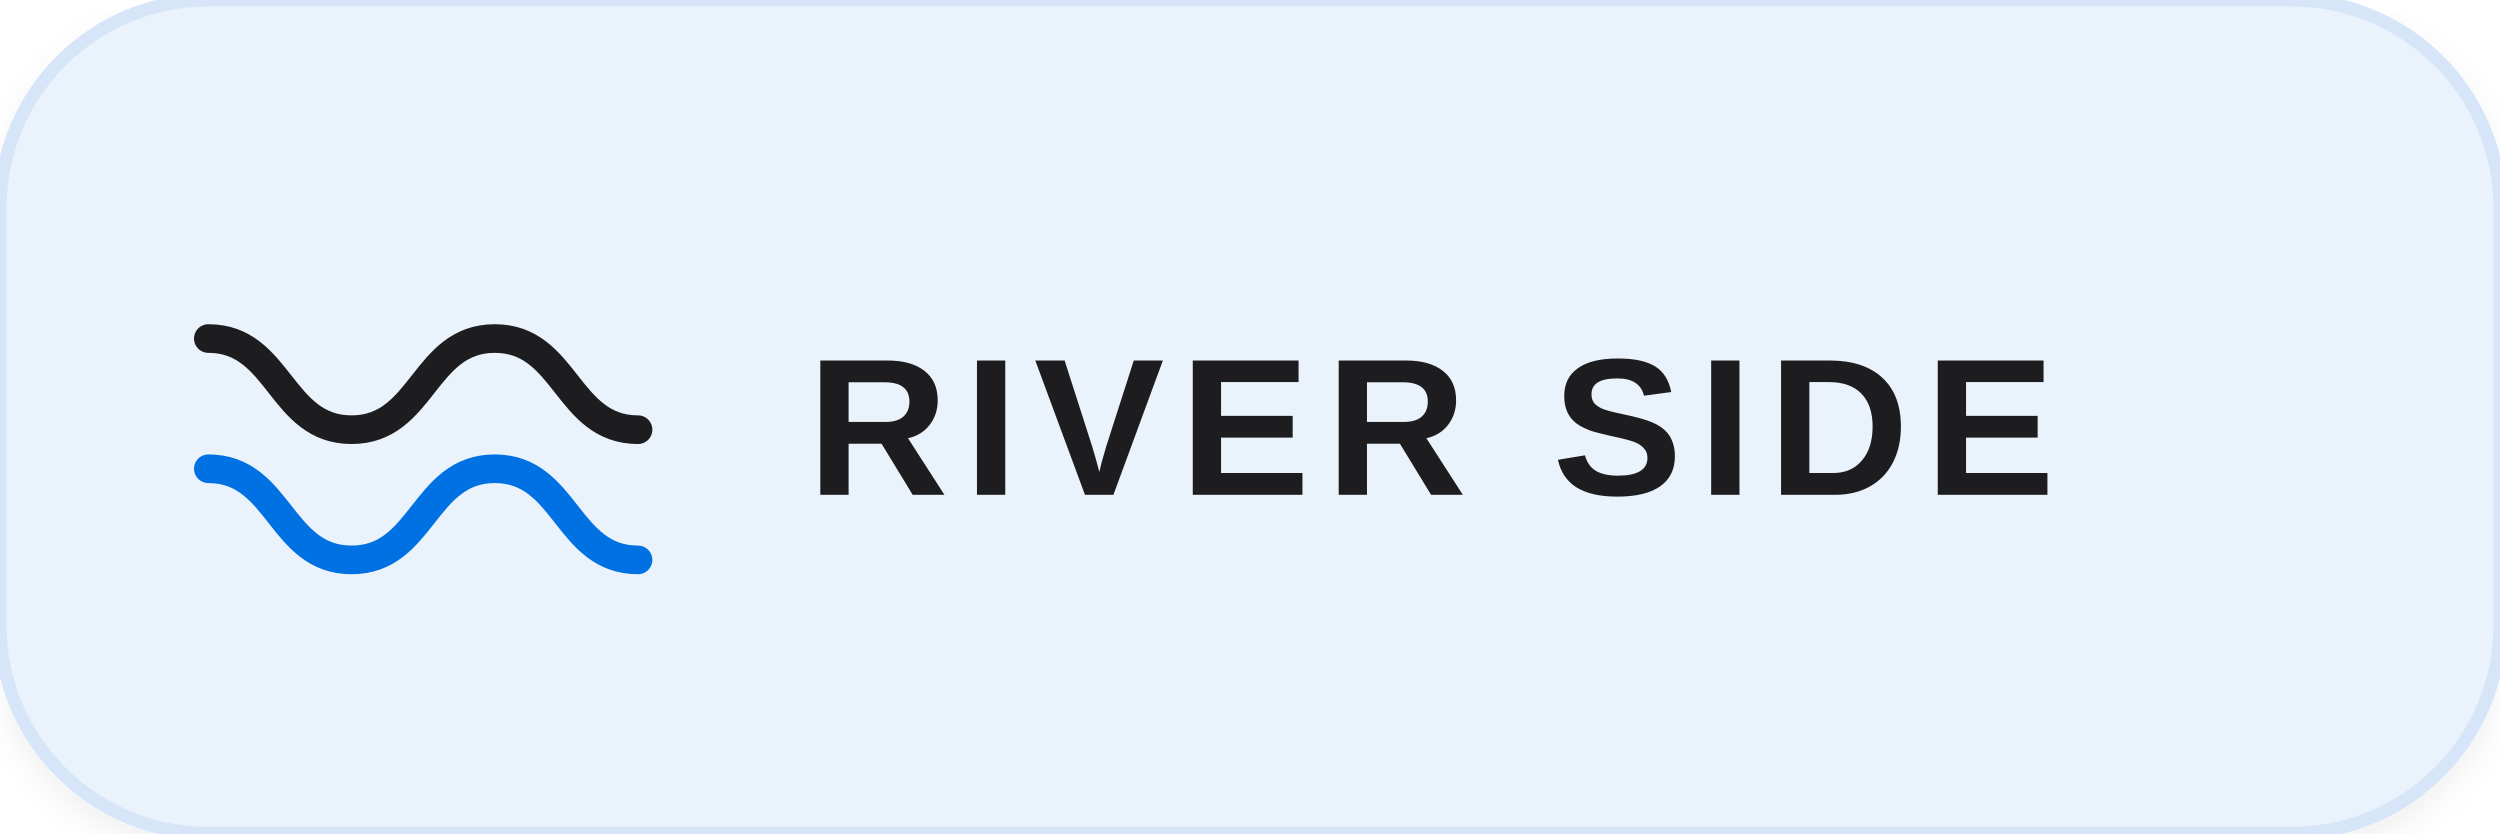
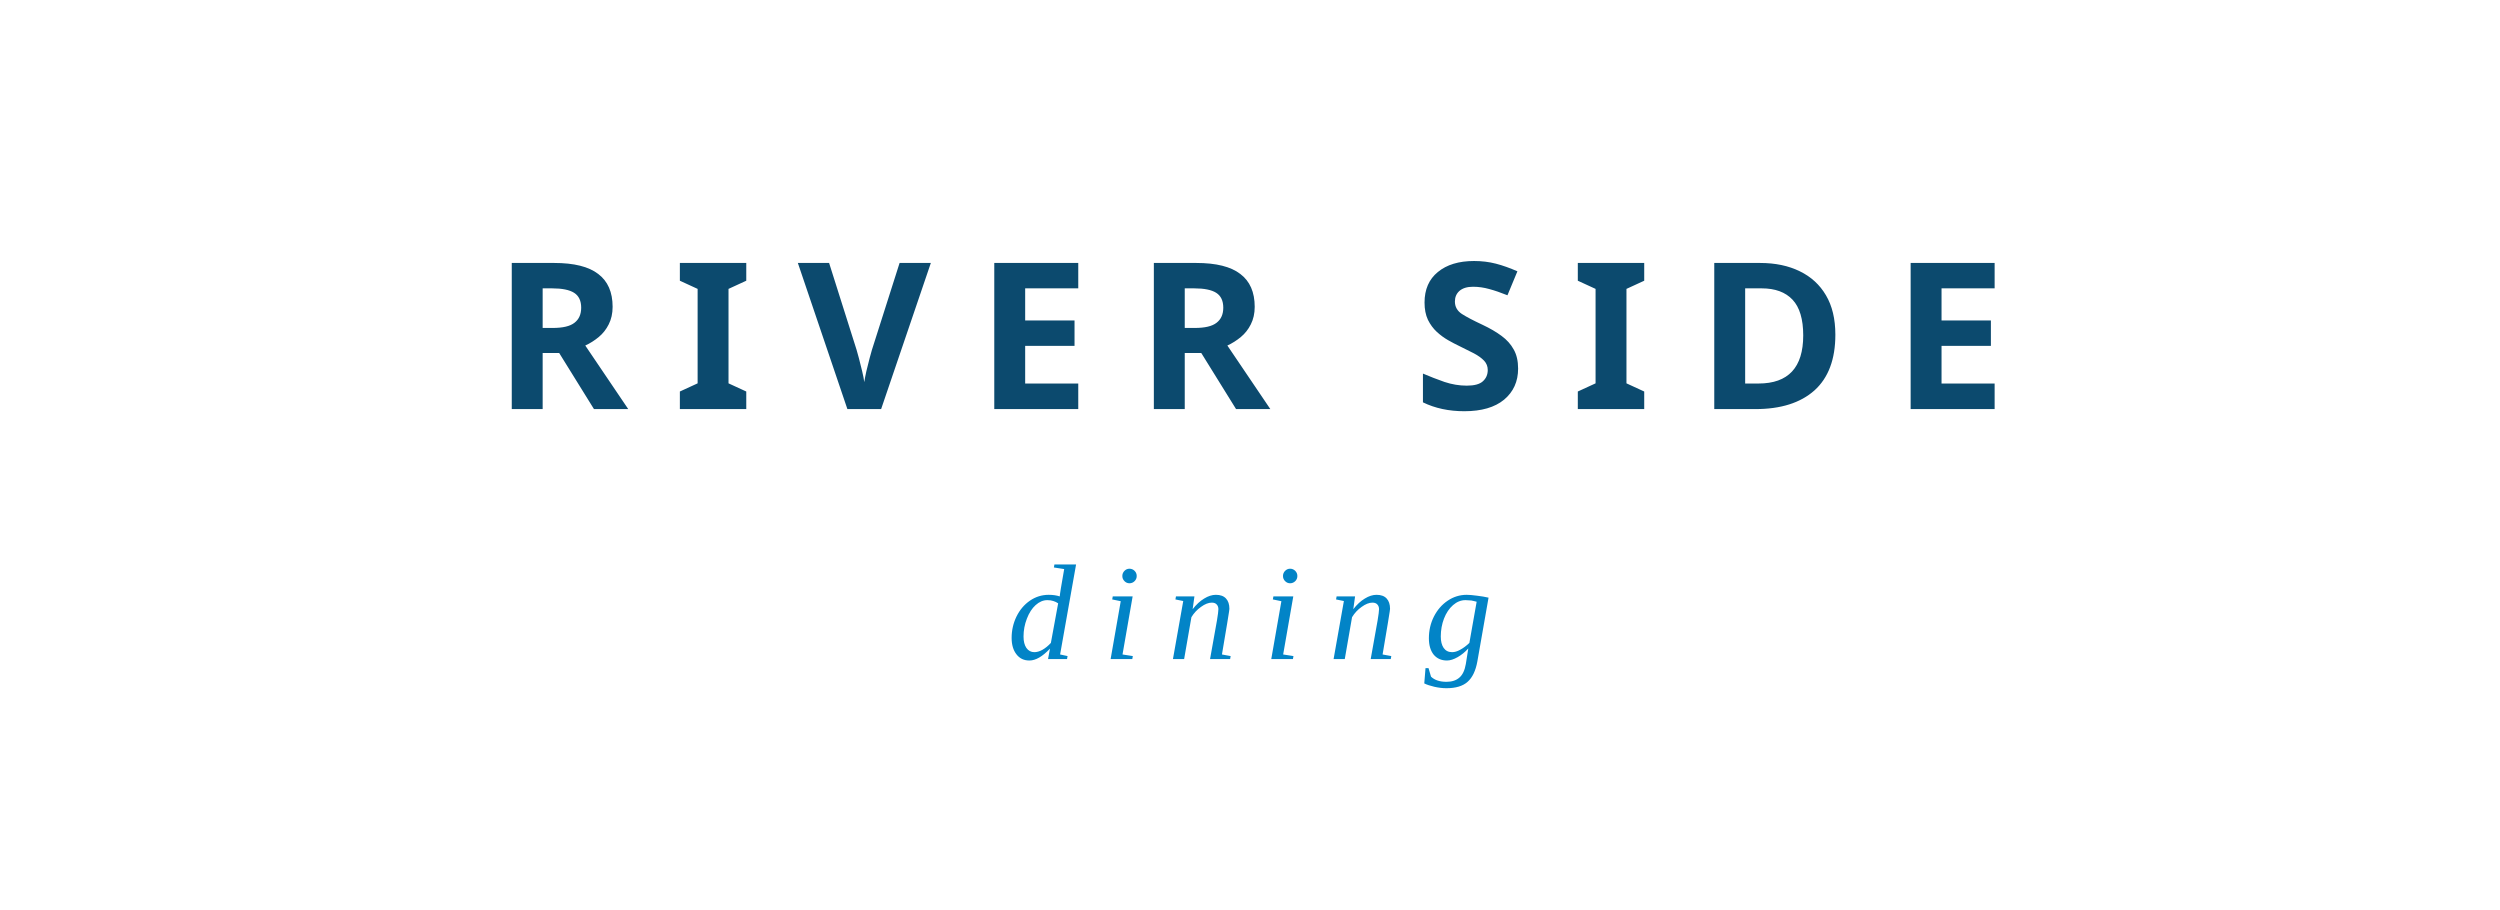
- <svg xmlns="http://www.w3.org/2000/svg" viewBox="0 0 192 64" role="img" aria-label="RIVER SIDE">
-   <defs>
-     <filter id="s" x="-8%" y="-20%" width="116%" height="140%">
-       <feDropShadow dx="0" dy="1" stdDeviation="1.2" flood-color="#000000" flood-opacity="0.06" />
-     </filter>
-   </defs>
-   <rect width="192" height="64" rx="16" fill="#EAF2FB" stroke="#D6E6F8" filter="url(#s)" />
-   <path d="M16 26c5.5 0 5.5 7 11 7s5.5-7 11-7 5.5 7 11 7" fill="none" stroke="#1D1D1F" stroke-width="2.2" stroke-linecap="round" />
-   <path d="M16 36c5.5 0 5.5 7 11 7s5.5-7 11-7 5.5 7 11 7" fill="none" stroke="#0071E3" stroke-width="2.2" stroke-linecap="round" />
-   <text x="62" y="38" font-family="'Helvetica Neue', Arial, sans-serif" font-size="15" font-weight="700" letter-spacing="0.08em" fill="#1D1D1F">RIVER SIDE</text>
+ <svg xmlns="http://www.w3.org/2000/svg" viewBox="0 0 220 80" role="img" aria-label="RIVER SIDE">
+   <text x="110" y="36" text-anchor="middle" font-family="'Avenir Next Condensed', 'Avenir Next', sans-serif" font-size="18" font-weight="700" letter-spacing="0.22em" fill="#0C4A6E">RIVER SIDE</text>
+   <text x="110" y="58" text-anchor="middle" font-family="Georgia, 'Times New Roman', serif" font-size="12" font-style="italic" letter-spacing="0.2em" fill="#0284C7">dining</text>
</svg>
